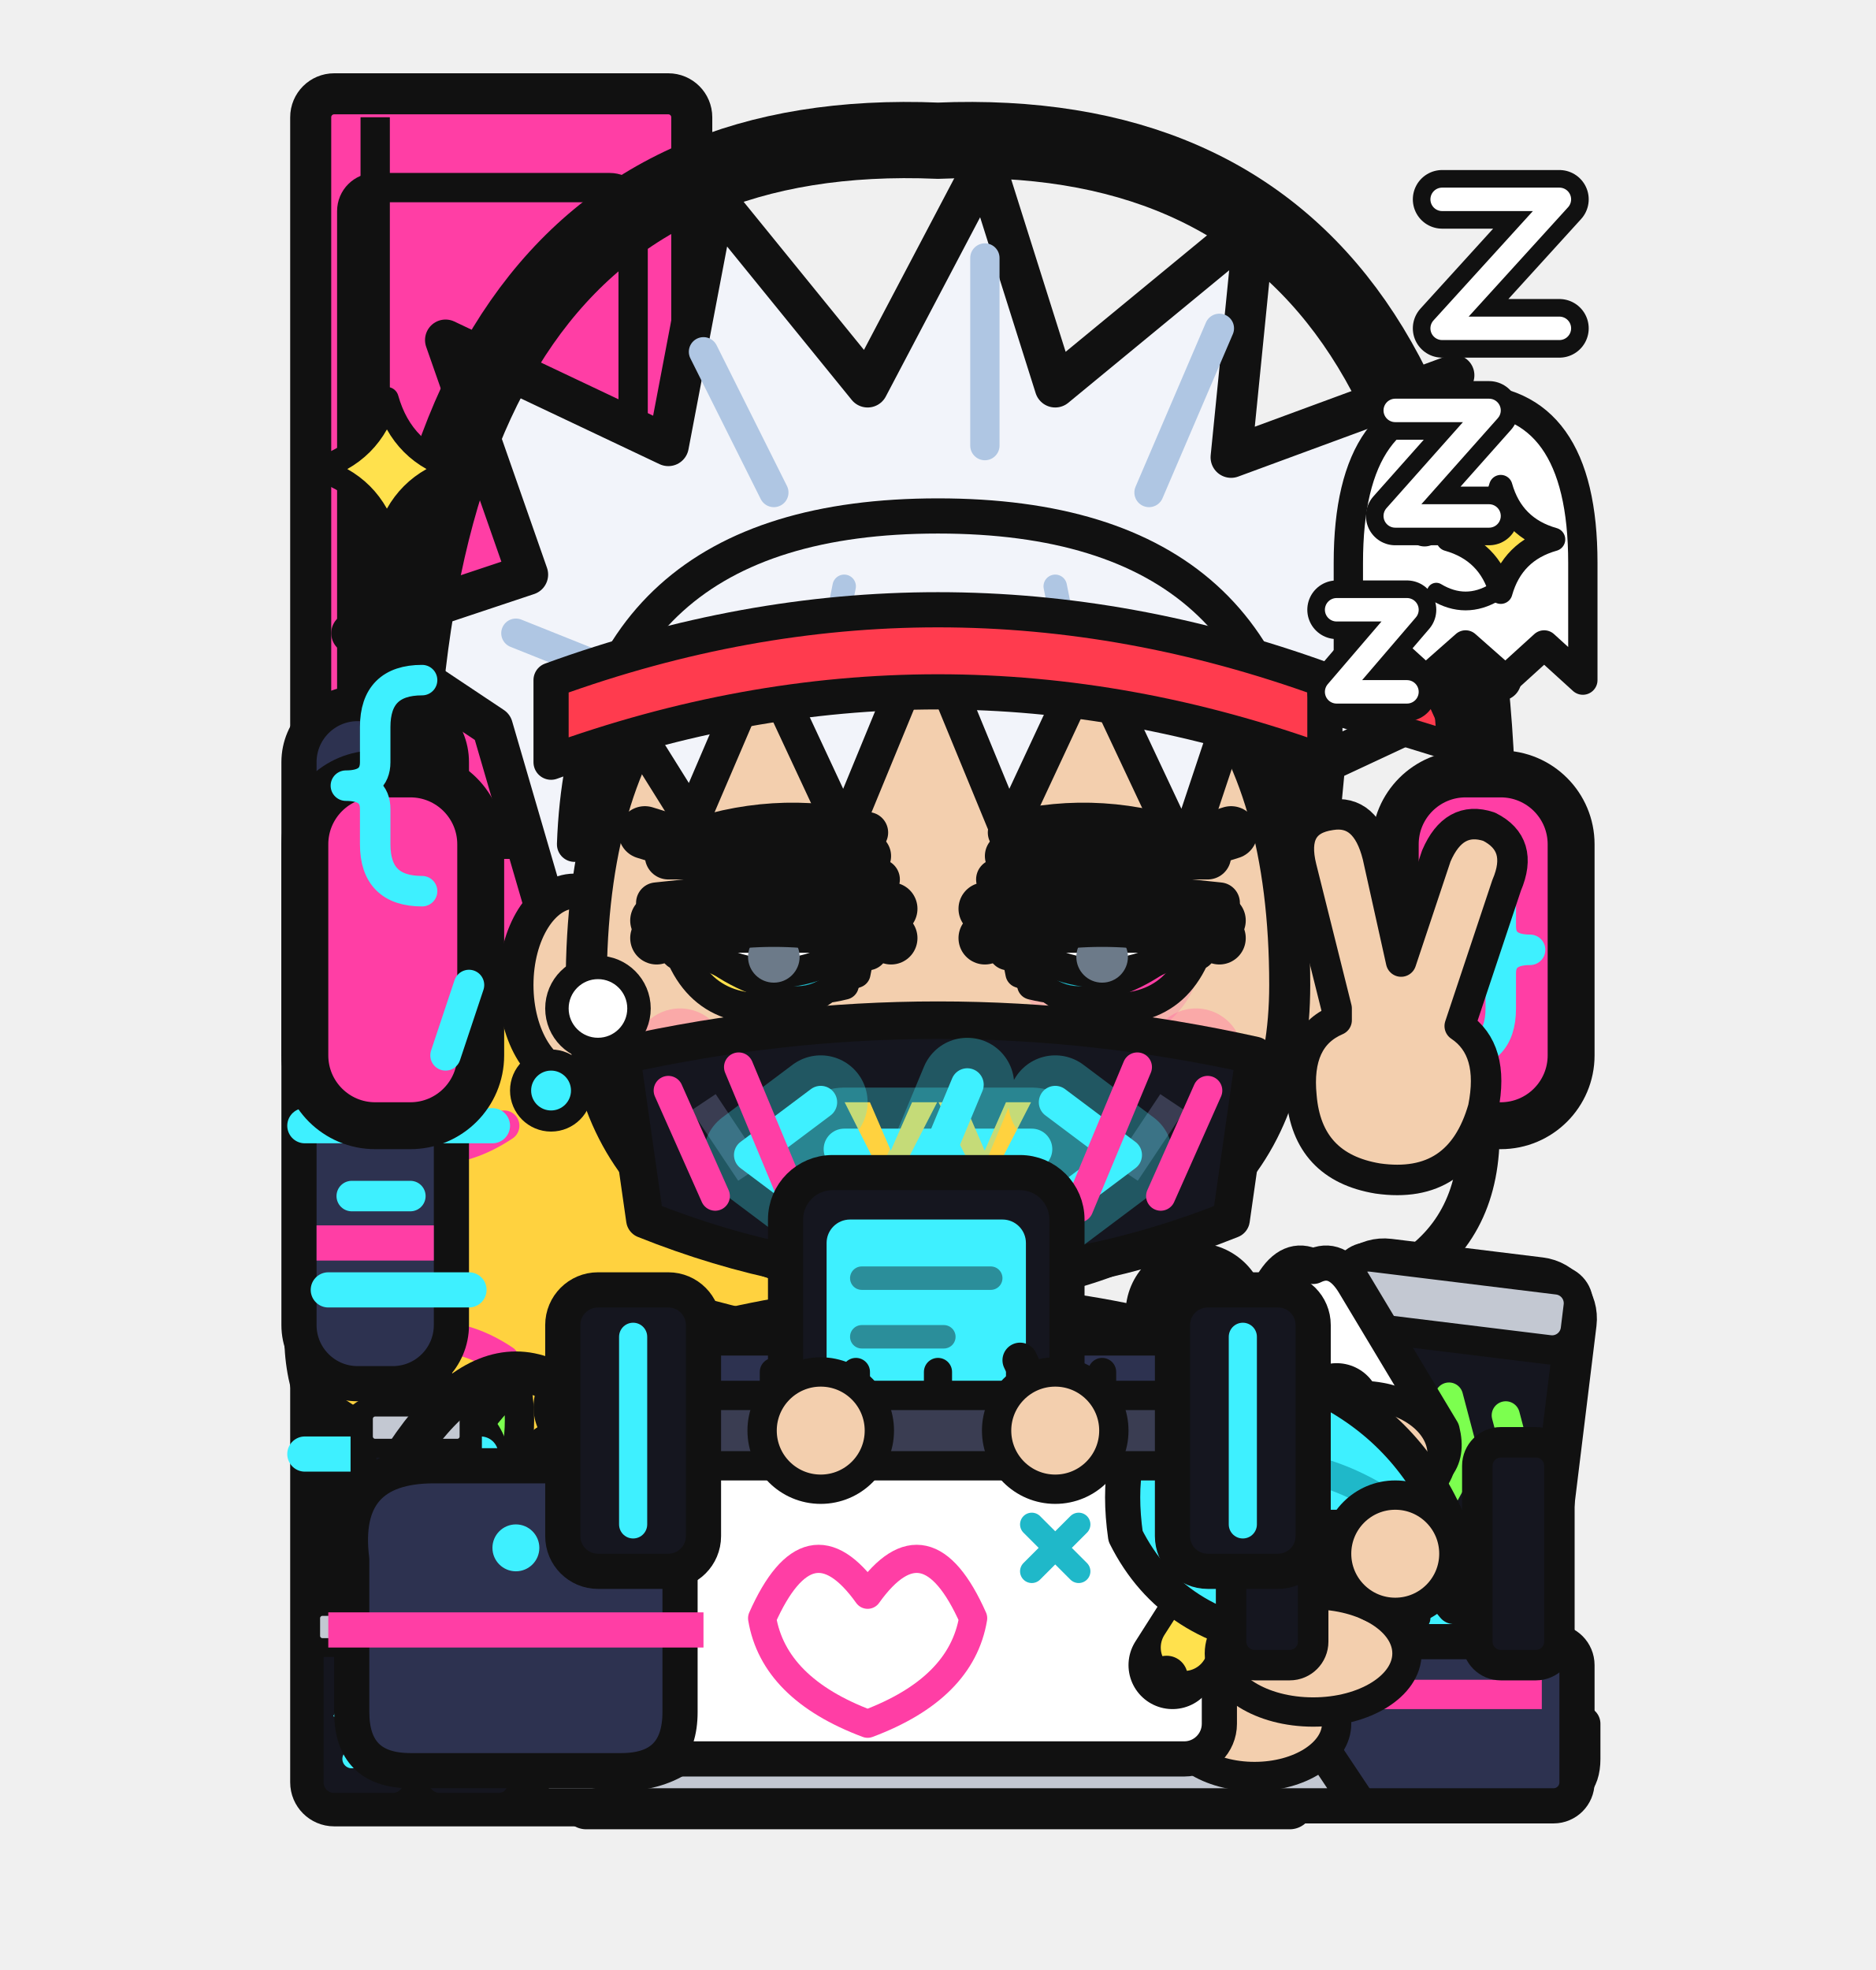
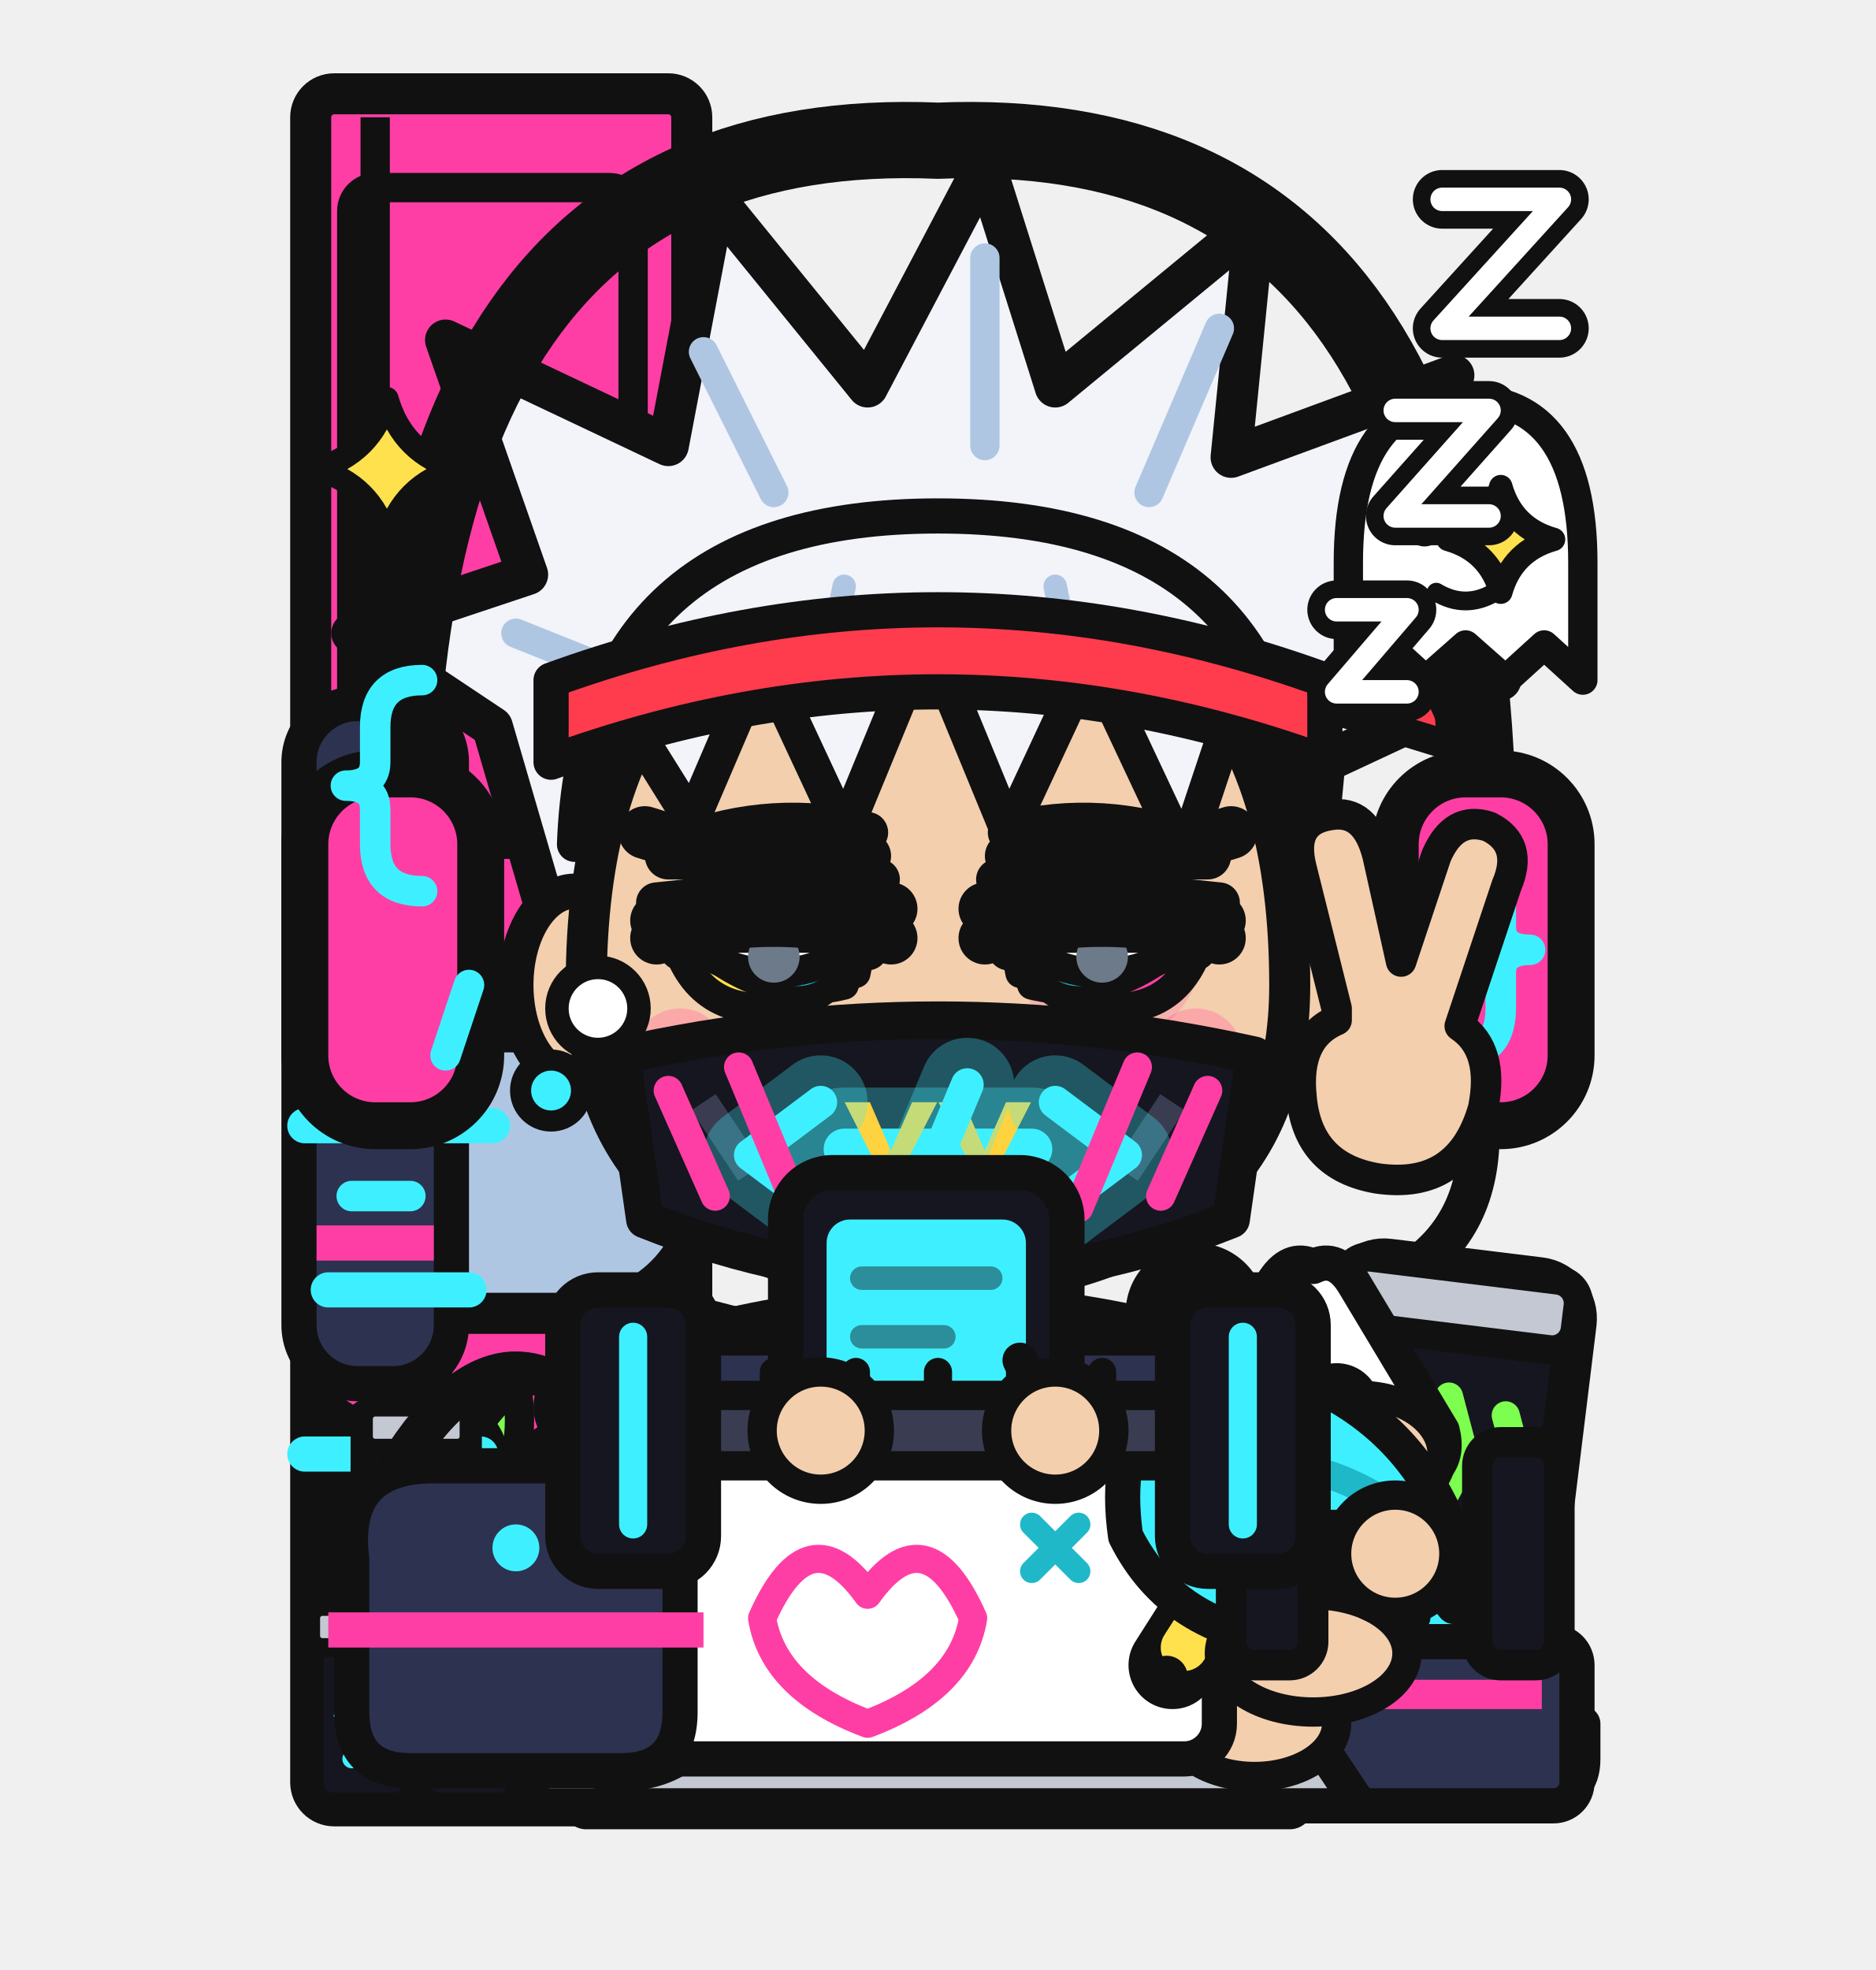
<svg xmlns="http://www.w3.org/2000/svg" viewBox="-20 -16 160 168" width="480" height="504">
  <g id="RUNNER">
    <g id="door">
      <rect x="6.5" y="-8" width="32.5" height="146" rx="2" fill="#FF3EA5" stroke="#111" stroke-width="3.5" />
      <rect x="10" y="0" width="24" height="56" rx="2" fill="none" stroke="#111" stroke-width="2.5" />
      <circle cx="33" cy="76" r="3" fill="#FFD23F" stroke="#111" stroke-width="2" />
    </g>
    <g id="pillow">
-       <rect x="6" y="68" width="50" height="46" rx="16" fill="#FFD23F" stroke="#111" stroke-width="3.5" />
-       <path d="M11 80 q6 4 12 0 M11 100 q6 -4 12 0" fill="none" stroke="#FF3EA5" stroke-width="2.6" stroke-linecap="round" />
-       <path d="M9.5 71 l3.5 4 M9.5 111 l3.5 -4" stroke="#111" stroke-width="2.5" stroke-linecap="round" />
+       <rect x="6" y="72" width="34" height="24" rx="11" fill="#AFC6E3" stroke="#111" stroke-width="3.5" />
    </g>
    <g id="room_plant">
      <g transform="translate(2 0)">
        <path d="M13 122 q-9 -6 -7 -18 q8 4 7 18z M13 122 q2 -14 9 -20 q2 10 -9 20z M13 122 q-3 -10 1 -24 q5 10 -1 24z" fill="#7CFF4F" stroke="#111" stroke-width="2.5" stroke-linejoin="round" />
        <path d="M6 122 h15 l-2 16 h-11z" fill="#FF3EA5" stroke="#111" stroke-width="3" stroke-linejoin="round" />
      </g>
    </g>
    <g id="room_bag">
      <g transform="translate(2 0)">
        <path d="M13.5 130 v5" stroke="#111" stroke-width="3" />
        <rect x="7" y="104" width="13" height="26" rx="5" fill="#FF3B4E" stroke="#111" stroke-width="3" />
        <path d="M8.5 112 h10" stroke="#fff" stroke-width="2.5" />
        <path d="M6 138 q7.5 -6 15 0z" fill="#2D3250" stroke="#111" stroke-width="3" stroke-linejoin="round" />
      </g>
    </g>
    <g id="heavy_bag">
      <path d="M12 -6 v50" stroke="#111" stroke-width="2.5" />
      <rect x="5.5" y="44" width="13" height="58" rx="5" fill="#2D3250" stroke="#111" stroke-width="3" />
      <path d="M7 56 h10 M7 90 h10" stroke="#FF3EA5" stroke-width="3" />
    </g>
    <g id="speed_lines">
      <path d="M7 66 h13 M6 80 h16 M8 94 h12 M6 108 h15" stroke="#3EF0FF" stroke-width="3" stroke-linecap="round" />
    </g>
    <g id="body">
      <g id="jacket">
        <path d="M30 138 L36 102 Q60 92 84 102 L90 138 Z" fill="#1B1C26" stroke="#111" stroke-width="4" stroke-linejoin="round" />
      </g>
      <g id="stripe_neon">
        <path d="M44 106 L60 122 L76 106" fill="none" stroke="#FF3EA5" stroke-width="3.5" stroke-linejoin="round" />
      </g>
      <g id="hood_collar">
        <path d="M30 104 Q60 92 90 104" fill="none" stroke="#111" stroke-width="9" stroke-linecap="round" />
        <path d="M30 104 Q60 92 90 104" fill="none" stroke="#2D3250" stroke-width="4.5" stroke-linecap="round" />
      </g>
    </g>
    <g id="hoodie_strings">
      <path d="M53 101 v12 M67 101 v12" stroke="#3EF0FF" stroke-width="2.5" stroke-linecap="round" />
      <circle cx="53" cy="114.5" r="2.2" fill="#3EF0FF" stroke="#111" stroke-width="1.5" />
      <circle cx="67" cy="114.5" r="2.2" fill="#3EF0FF" stroke="#111" stroke-width="1.5" />
    </g>
    <g id="towel">
      <path d="M36 104 Q60 92 84 104 L80 111 Q60 101 40 111Z" fill="#3EF0FF" stroke="#111" stroke-width="3" stroke-linejoin="round" />
      <path d="M37 105 l9 3 l-2 22 h-9z M83 105 l-9 3 l2 22 h9z" fill="#3EF0FF" stroke="#111" stroke-width="3" stroke-linejoin="round" />
      <path d="M36.5 124 h8.5 M75 124 h8.5" stroke="#fff" stroke-width="2.2" stroke-linecap="round" />
    </g>
    <g id="head">
      <g id="hair_back">
        <path d="M29 70 L22 46 L10 38 L25 33 L18 13 L37 22 L41 1 L54 17 L64 -2 L70 17 L87 3 L85 23 L104 16 L95 35 L108 42 L93 49 L91 70 Q60 40 29 70Z" fill="#F2F4FA" stroke="#111" stroke-width="3.5" stroke-linejoin="round" />
        <path d="M40 14 L46 26 M64 6 L64 22 M84 12 L78 26 M24 38 L34 42 M98 40 L88 44" stroke="#AFC6E3" stroke-width="2.5" stroke-linecap="round" />
      </g>
      <g id="ear_L">
        <ellipse cx="29" cy="68" rx="5" ry="8" fill="#F3CFAE" stroke="#111" stroke-width="3" />
      </g>
      <g id="ear_R">
        <ellipse cx="91" cy="68" rx="5" ry="8" fill="#F3CFAE" stroke="#111" stroke-width="3" />
      </g>
      <g id="face_base">
        <path d="M30 68 Q30 34 60 32 Q90 34 90 68 Q90 92 60 94 Q30 92 30 68Z" fill="#F3CFAE" stroke="#111" stroke-width="3.5" />
      </g>
      <g id="eyes">
        <g id="eyes_work">
          <path d="M37 63 L54 62 L53 67 Q45 70 38 64Z" fill="#fff" stroke="#111" stroke-width="2.5" stroke-linejoin="round" />
          <circle cx="47" cy="65.5" r="2.6" fill="#6C7A89" />
          <path d="M83 63 L66 62 L67 67 Q75 70 82 64Z" fill="#fff" stroke="#111" stroke-width="2.5" stroke-linejoin="round" />
          <circle cx="73" cy="65.5" r="2.6" fill="#6C7A89" />
          <g id="lids_work">
            <path d="M36 62.5 L55 61.5 M84 62.5 L65 61.5" stroke="#111" stroke-width="4.5" stroke-linecap="round" />
          </g>
          <g id="eyebags">
            <path d="M40 72 q6 2 12 0 M68 72 q6 2 12 0" fill="none" stroke="#B98B6E" stroke-width="2" stroke-linecap="round" />
          </g>
          <g id="brows_work">
            <path d="M38 56 h15 M82 56 h-15" stroke="#111" stroke-width="3.5" stroke-linecap="round" />
          </g>
        </g>
        <g id="eyes_chill">
          <path d="M38 65 q8 -6 16 0 M66 65 q8 -6 16 0" fill="none" stroke="#111" stroke-width="3.5" stroke-linecap="round" />
          <path d="M38 56 q8 -3 16 -1 M82 56 q-8 -3 -16 -1" stroke="#111" stroke-width="3.5" fill="none" stroke-linecap="round" />
          <circle cx="38" cy="74" r="4" fill="#FF8FA3" opacity=".6" />
          <circle cx="82" cy="74" r="4" fill="#FF8FA3" opacity=".6" />
        </g>
        <g id="eyes_box">
          <g id="cateye_L">
            <path d="M37 61 q8 -2 17 1 q-2 8 -9 8 q-7 0 -8 -9z" fill="#FFE14D" stroke="#111" stroke-width="2.6" />
            <path d="M45.5 61 v7" stroke="#111" stroke-width="3" stroke-linecap="round" />
          </g>
          <g id="cateye_R">
            <circle cx="74.5" cy="65" r="8" fill="#FF3EA5" opacity=".2" />
            <path d="M83 61 q-8 -2 -17 1 q2 8 9 8 q7 0 8 -9z" fill="#FF3EA5" stroke="#111" stroke-width="2.6" />
            <path d="M74.5 61 v7" stroke="#111" stroke-width="3" stroke-linecap="round" />
          </g>
          <g id="brows_box">
            <path d="M35 55 L56 61.5 M85 55 L64 61.5" stroke="#111" stroke-width="4.5" stroke-linecap="round" />
          </g>
        </g>
        <g id="eyes_money">
          <path d="M37 62 L54 60 L52 68 Q44 70 37 62Z" fill="#fff" stroke="#111" stroke-width="2.5" stroke-linejoin="round" />
          <circle cx="48" cy="64.5" r="3.6" fill="#1FB8C9" />
          <circle cx="48" cy="64.5" r="1.5" fill="#111" />
          <path d="M83 62 L66 60 L68 68 Q76 70 83 62Z" fill="#fff" stroke="#111" stroke-width="2.5" stroke-linejoin="round" />
          <circle cx="72" cy="64.5" r="3.6" fill="#1FB8C9" />
          <circle cx="72" cy="64.5" r="1.5" fill="#111" />
          <path d="M36 61 L55 59 M84 61 L65 59" stroke="#111" stroke-width="3.5" stroke-linecap="round" />
          <path d="M37 57 L54 57 M83 57 L66 57" stroke="#111" stroke-width="4" stroke-linecap="round" />
        </g>
        <g id="eye_glint">
          <circle cx="48" cy="64.4" r="1.1" fill="#fff" />
          <circle cx="72" cy="64.4" r="1.1" fill="#fff" />
        </g>
        <g id="eyes_sleepy">
          <path d="M38 64 Q46 70 54 64 Z" fill="#fff" stroke="#111" stroke-width="2.5" stroke-linejoin="round" />
          <circle cx="46" cy="65.6" r="2.2" fill="#6C7A89" />
          <path d="M82 64 Q74 70 66 64 Z" fill="#fff" stroke="#111" stroke-width="2.5" stroke-linejoin="round" />
          <circle cx="74" cy="65.6" r="2.2" fill="#6C7A89" />
          <path d="M36 64 Q46 61 56 64 M84 64 Q74 61 64 64" fill="none" stroke="#111" stroke-width="4.5" stroke-linecap="round" />
          <path d="M38 57 q8 3 16 2 M82 57 q-8 3 -16 2" fill="none" stroke="#111" stroke-width="3.2" stroke-linecap="round" />
        </g>
      </g>
      <g id="mouth">
        <g id="mouth_smile">
          <path d="M52 80 q8 6 16 0" fill="none" stroke="#111" stroke-width="3.2" stroke-linecap="round" />
        </g>
        <g id="mouth_fang">
          <path d="M52 83 h16" stroke="#111" stroke-width="3.2" stroke-linecap="round" />
          <path d="M64.5 83 l-2 5 l-2 -5z" fill="#fff" stroke="#111" stroke-width="1.5" stroke-linejoin="round" />
        </g>
        <g id="mouth_yawn">
          <ellipse cx="60" cy="85" rx="5.5" ry="7" fill="#111" />
          <path d="M55.5 89 q4.5 -3.5 9 0 q-4.5 3.5 -9 0z" fill="#FF8FA3" />
        </g>
      </g>
      <g id="mask">
        <g id="mask_up">
          <path d="M33 74 Q60 68 87 74 L85 88 Q60 98 35 88Z" fill="#15161F" stroke="#111" stroke-width="3.2" stroke-linejoin="round" />
          <g id="panel_lines">
            <path d="M40 78 l4 6 M80 78 l-4 6" stroke="#3A3D52" stroke-width="2.5" />
          </g>
          <g id="led">
            <g id="led_line">
              <path d="M52 82 h16" fill="none" stroke="#3EF0FF" stroke-width="10.5" stroke-linecap="round" stroke-linejoin="round" opacity=".3" />
              <path d="M52 82 h16" fill="none" stroke="#3EF0FF" stroke-width="3.5" stroke-linecap="round" stroke-linejoin="round" />
            </g>
            <g id="led_yen">
              <text x="60" y="88" text-anchor="middle" font-size="14" font-weight="700" font-family="sans-serif" fill="#FFD23F">¥¥</text>
            </g>
            <g id="led_code">
              <path d="M50 78 l-6 4.5 l6 4.5 M70 78 l6 4.5 l-6 4.5 M62.5 76.5 l-5 12" fill="none" stroke="#3EF0FF" stroke-width="8" stroke-linecap="round" stroke-linejoin="round" opacity=".3" />
              <path d="M50 78 l-6 4.5 l6 4.5 M70 78 l6 4.5 l-6 4.5 M62.5 76.5 l-5 12" fill="none" stroke="#3EF0FF" stroke-width="2.8" stroke-linecap="round" stroke-linejoin="round" />
            </g>
          </g>
        </g>
        <g id="mask_stripes">
          <path d="M37 77 l4 9 M43 75 l5 12 M83 77 l-4 9 M77 75 l-5 12" stroke="#FF3EA5" stroke-width="2.5" stroke-linecap="round" />
        </g>
        <g id="mask_down">
          <path d="M36 95 Q60 103 84 95 L82 101 Q60 109 38 101Z" fill="#15161F" stroke="#111" stroke-width="3" stroke-linejoin="round" />
        </g>
      </g>
      <g id="mask_stripes_down">
        <path d="M44 99 l1.5 3.5 M51 100.5 l1.5 4 M57 101 l1.5 4 M63 101 l1.5 4 M69 100.5 l1.5 4 M75 99 l1.5 3.5" stroke="#FF3EA5" stroke-width="2" stroke-linecap="round" />
      </g>
      <g id="hair_fringe">
        <path d="M29 56 Q30 28 60 28 Q90 28 91 56 L85 45 L81 57 L73 40 L66 55 L59 38 L52 55 L45 40 L39 54 L34 46Z" fill="#F2F4FA" stroke="#111" stroke-width="3" stroke-linejoin="round" />
        <path d="M52 34 L50 44 M70 34 L72 44" stroke="#AFC6E3" stroke-width="2" stroke-linecap="round" />
      </g>
      <g id="earring_neon">
        <circle cx="27" cy="77" r="2.6" fill="#3EF0FF" stroke="#111" stroke-width="1.8" />
      </g>
      <g id="earbud">
        <circle cx="31" cy="70" r="3.5" fill="#fff" stroke="#111" stroke-width="2" />
      </g>
      <g id="headband">
        <path d="M27 42 Q60 30 93 42 L93 49 Q60 37 27 49Z" fill="#FF3B4E" stroke="#111" stroke-width="3" stroke-linejoin="round" />
        <path d="M92 44 l13 4 l-5 -11" fill="#FF3B4E" stroke="#111" stroke-width="2.5" stroke-linejoin="round" />
      </g>
    </g>
    <g id="props">
      <g id="headset">
        <path d="M14 62 Q12 -6 60 -4 Q108 -6 106 62" fill="none" stroke="#111" stroke-width="6.5" />
        <g id="cup_L">
          <rect x="6" y="50" width="15" height="30" rx="6" fill="#FF3EA5" stroke="#111" stroke-width="4" />
        </g>
        <g id="cup_R">
          <rect x="99" y="50" width="15" height="30" rx="6" fill="#FF3EA5" stroke="#111" stroke-width="4" />
        </g>
        <g id="mic">
          <path d="M106 78 Q108 96 84 96" fill="none" stroke="#111" stroke-width="3.5" stroke-linecap="round" />
          <circle cx="82" cy="96" r="4.5" fill="#3EF0FF" stroke="#111" stroke-width="3" />
        </g>
      </g>
      <g id="glove_L">
        <g transform="translate(34 118)">
          <path d="M-13 0 a13 13 0 1 1 26 0 v5 a7 7 0 0 1 -7 7 h-12 a7 7 0 0 1 -7 -7z" fill="#FF3B4E" stroke="#111" stroke-width="3.5" />
          <path d="M-4 -8 q6 -3 10 2" fill="none" stroke="#fff" stroke-width="2.5" stroke-linecap="round" opacity=".7" />
          <rect x="-10" y="11" width="20" height="8" rx="2" fill="#fff" stroke="#111" stroke-width="3.5" />
        </g>
      </g>
      <g id="glove_R">
        <g transform="translate(86 118)">
          <path d="M-13 0 a13 13 0 1 1 26 0 v5 a7 7 0 0 1 -7 7 h-12 a7 7 0 0 1 -7 -7z" fill="#FF3B4E" stroke="#111" stroke-width="3.5" />
          <path d="M-4 -8 q6 -3 10 2" fill="none" stroke="#fff" stroke-width="2.5" stroke-linecap="round" opacity=".7" />
          <rect x="-10" y="11" width="20" height="8" rx="2" fill="#fff" stroke="#111" stroke-width="3.5" />
        </g>
      </g>
      <g id="monster_can">
        <g transform="translate(102 116) rotate(7)">
          <rect x="-10" y="-24" width="20" height="42" rx="3.5" fill="#15161F" stroke="#111" stroke-width="3.5" />
          <rect x="-10" y="-24" width="20" height="6" rx="2" fill="#C3C8D2" stroke="#111" stroke-width="2.5" />
          <path d="M-5 -12 l2 5 l-2 5 l2 5 l-1 6 M0 -13 l2 5 l-2 5 l2 5 l-1 7 M5 -12 l2 5 l-2 5 l2 5 l-1 6" fill="none" stroke="#7CFF4F" stroke-width="2.4" stroke-linecap="round" stroke-linejoin="round" />
          <path d="M-7 -16 v28" stroke="#fff" stroke-width="1.6" opacity=".35" />
        </g>
      </g>
      <g id="run_shoe">
        <path d="M90 126 q1 -9 9 -11 l5 6 q8 1 10 7 v3 h-24z" fill="#3EF0FF" stroke="#111" stroke-width="3" stroke-linejoin="round" />
        <path d="M89 131 h26 v3 q0 3 -3 3 h-20 q-3 0 -3 -3z" fill="#fff" stroke="#111" stroke-width="3" stroke-linejoin="round" />
        <path d="M97 119 l4 3 M99 116 l4 3" stroke="#111" stroke-width="2" stroke-linecap="round" />
      </g>
      <g id="chain_gold">
        <path d="M38 108 Q60 126 82 108" fill="none" stroke="#111" stroke-width="8" stroke-linecap="round" />
        <path d="M38 108 Q60 126 82 108" fill="none" stroke="#FFD23F" stroke-width="4" stroke-dasharray="5 3" stroke-linecap="round" />
        <g id="coin" transform="translate(60 120)">
          <circle r="7" fill="#FFD23F" stroke="#111" stroke-width="3" />
          <text y="4" text-anchor="middle" font-size="10" font-weight="700" font-family="sans-serif" fill="#111">¥</text>
        </g>
      </g>
      <g id="desk">
        <rect x="6.5" y="124" width="108" height="14" rx="2" fill="#2D3250" stroke="#111" stroke-width="3" />
        <path d="M9.5 128.5 h102" stroke="#FF3EA5" stroke-width="2.5" />
      </g>
      <g id="can_stack_one">
        <rect x="6.5" y="121" width="9" height="17" rx="2" fill="#15161F" stroke="#111" stroke-width="2.2" />
        <rect x="6.5" y="121" width="9" height="3.5" rx="1" fill="#C3C8D2" stroke="#111" stroke-width="1.6" />
        <path d="M11.0 127 l-1.5 3 l2 1 l-1.5 3" fill="none" stroke="#3EF0FF" stroke-width="1.6" stroke-linecap="round" />
      </g>
      <g id="can_stack_two">
        <rect x="15.5" y="121" width="9" height="17" rx="2" fill="#15161F" stroke="#111" stroke-width="2.2" />
        <rect x="15.5" y="121" width="9" height="3.5" rx="1" fill="#C3C8D2" stroke="#111" stroke-width="1.6" />
        <path d="M20.0 127 l-1.5 3 l2 1 l-1.5 3" fill="none" stroke="#3EF0FF" stroke-width="1.6" stroke-linecap="round" />
      </g>
      <g id="can_stack_three">
        <rect x="11" y="104" width="9" height="17" rx="2" fill="#15161F" stroke="#111" stroke-width="2.2" />
        <rect x="11" y="104" width="9" height="3.5" rx="1" fill="#C3C8D2" stroke="#111" stroke-width="1.6" />
        <path d="M15.5 110 l-1.5 3 l2 1 l-1.5 3" fill="none" stroke="#3EF0FF" stroke-width="1.6" stroke-linecap="round" />
      </g>
      <g id="laptop">
        <path d="M28 132 h64 l4 6 h-72z" fill="#C3C8D2" stroke="#111" stroke-width="3" stroke-linejoin="round" />
        <rect x="32" y="98" width="56" height="35" rx="3" fill="#2D3250" stroke="#111" stroke-width="3.2" />
        <path d="M62 107 l-6 9 h5 l-2 8 l7 -10 h-5z" fill="#3EF0FF" stroke="#111" stroke-width="1.5" stroke-linejoin="round" />
      </g>
      <g id="typing_hands">
        <ellipse cx="33" cy="131" rx="7" ry="4.5" fill="#F3CFAE" stroke="#111" stroke-width="2.5" />
        <ellipse cx="87" cy="131" rx="7" ry="4.5" fill="#F3CFAE" stroke="#111" stroke-width="2.5" />
      </g>
      <g id="soul">
        <g transform="translate(-2 0)">
          <path d="M97 32 q0 -14 10 -14 q10 0 10 14 v10 l-3.3 -3 l-3.3 3 l-3.4 -3 l-3.4 3 l-3.3 -3 l-3.3 3z" fill="#fff" stroke="#111" stroke-width="2.5" stroke-linejoin="round" />
          <circle cx="103.5" cy="29" r="1.6" fill="#111" />
          <circle cx="110.5" cy="29" r="1.6" fill="#111" />
          <path d="M104.5 34.5 q2.5 1.5 5 0" fill="none" stroke="#111" stroke-width="1.6" stroke-linecap="round" />
        </g>
      </g>
      <g id="code_bits">
        <path d="M16 42 q-4 0 -4 4 v3 q0 2 -2.5 2 q2.5 0 2.5 2 v3 q0 4 4 4 M104 56 q4 0 4 4 v3 q0 2 2.5 2 q-2.5 0 -2.5 2 v3 q0 4 -4 4 M18 74 l2 -6 M10 86 h5" fill="none" stroke="#3EF0FF" stroke-width="2.6" stroke-linecap="round" stroke-linejoin="round" />
      </g>
      <g id="phone">
        <rect x="47" y="84" width="24" height="36" rx="4" fill="#15161F" stroke="#111" stroke-width="3" />
        <rect x="50.5" y="88" width="17" height="27" rx="2" fill="#3EF0FF" />
      </g>
      <g id="phone_feed">
        <path d="M53.5 93 h11 M53.5 98 h7 M53.5 103 h11 M53.5 108 h6" stroke="#15161F" stroke-width="2" stroke-linecap="round" opacity=".45" />
      </g>
      <g id="phone_hand">
        <path d="M44 113 q0 10 10 10 h10 q10 0 10 -10 q-4 -5 -9 -1 h-12 q-5 -4 -9 1z" fill="#F3CFAE" stroke="#111" stroke-width="3" stroke-linejoin="round" />
        <path d="M66 112 q4 -6 1 -12" fill="none" stroke="#111" stroke-width="3" stroke-linecap="round" />
      </g>
      <g id="handheld">
        <rect x="36" y="106" width="48" height="20" rx="7" fill="#15161F" stroke="#111" stroke-width="3" />
        <path d="M43 106 a7 7 0 0 0 -7 7 v6 a7 7 0 0 0 7 7 h5 v-20z" fill="#FF3EA5" stroke="#111" stroke-width="2.5" stroke-linejoin="round" />
        <path d="M77 106 a7 7 0 0 1 7 7 v6 a7 7 0 0 1 -7 7 h-5 v-20z" fill="#3EF0FF" stroke="#111" stroke-width="2.5" stroke-linejoin="round" />
        <rect x="51" y="109.5" width="18" height="13" rx="1.5" fill="#3A3D52" />
        <path d="M55 118 h3 M62 114 h3 M58 120 h4" stroke="#7CFF4F" stroke-width="2.4" stroke-linecap="round" />
        <circle cx="42" cy="124" r="4.5" fill="#F3CFAE" stroke="#111" stroke-width="2.5" />
        <circle cx="78" cy="124" r="4.5" fill="#F3CFAE" stroke="#111" stroke-width="2.5" />
      </g>
      <g id="onigiri">
        <path d="M92 92 Q94 91 95.5 93.5 L103 106 Q104 110 99 110.5 L85 110.5 Q80 110 81.5 106 L88.5 93.5 Q90 91 92 92Z" fill="#fff" stroke="#111" stroke-width="3" stroke-linejoin="round" />
        <rect x="87" y="102" width="10" height="8.5" fill="#15161F" />
        <ellipse cx="92" cy="114" rx="9" ry="5.5" fill="#F3CFAE" stroke="#111" stroke-width="3" />
      </g>
      <g id="sketchbook">
        <rect x="34" y="104" width="50" height="30" rx="3" fill="#fff" stroke="#111" stroke-width="3" />
        <path d="M39 104 v-3 M46 104 v-3 M53 104 v-3 M60 104 v-3 M67 104 v-3 M74 104 v-3" stroke="#111" stroke-width="2.4" stroke-linecap="round" />
        <path d="M45 122 q4 -9 9 -2 q5 -7 9 2 q-1 6 -9 9 q-8 -3 -9 -9z" fill="none" stroke="#FF3EA5" stroke-width="2.4" stroke-linejoin="round" />
        <path d="M68 114 l4 4 M72 114 l-4 4" stroke="#1FB8C9" stroke-width="2" stroke-linecap="round" />
      </g>
      <g id="pencil">
        <path d="M80 126 L94 104" stroke="#111" stroke-width="7.5" stroke-linecap="round" />
        <path d="M81 124.5 L93.5 105" stroke="#FFE14D" stroke-width="4" stroke-linecap="round" />
        <circle cx="79.5" cy="127" r="1.8" fill="#111" />
        <ellipse cx="96" cy="108" rx="7" ry="5" fill="#F3CFAE" stroke="#111" stroke-width="2.5" />
      </g>
      <g id="cloth">
        <path d="M78 104 q8 -6 16 -1 q7 4 10 12 q-4 9 -14 9 q-10 -1 -14 -9 q-1 -7 2 -11z" fill="#3EF0FF" stroke="#111" stroke-width="3" stroke-linejoin="round" />
        <path d="M82 110 q8 -3 16 2 M81 117 q8 -2 17 2" fill="none" stroke="#1FB8C9" stroke-width="2.4" stroke-linecap="round" />
        <ellipse cx="92" cy="125" rx="8" ry="5" fill="#F3CFAE" stroke="#111" stroke-width="2.5" />
      </g>
      <g id="gym_bag">
        <g transform="translate(0 -4)">
          <path d="M14 113 q10 -16 20 0" fill="none" stroke="#111" stroke-width="3.5" stroke-linecap="round" />
          <path d="M10 121 q-1 -8 7 -8 h14 q8 0 7 8 v13 q0 5 -5 5 h-18 q-5 0 -5 -5z" fill="#2D3250" stroke="#111" stroke-width="3" stroke-linejoin="round" />
          <path d="M8 127 h32" stroke="#FF3EA5" stroke-width="3" />
          <circle cx="24" cy="120" r="2" fill="#3EF0FF" />
        </g>
      </g>
      <g id="hand_weight">
        <g transform="translate(0 -6)">
          <rect x="88" y="120" width="22" height="5" rx="2" fill="#3A3D52" stroke="#111" stroke-width="2.5" />
          <rect x="85" y="113" width="7" height="19" rx="2" fill="#15161F" stroke="#111" stroke-width="2.6" />
          <rect x="106" y="113" width="7" height="19" rx="2" fill="#15161F" stroke="#111" stroke-width="2.6" />
          <circle cx="99" cy="122.5" r="5" fill="#F3CFAE" stroke="#111" stroke-width="2.5" />
        </g>
      </g>
      <g id="peace_hand">
        <path d="M94 70 l-3 -12 q-1 -4 2.5 -4.5 q3 -0.5 4 3.5 l2 9 l3 -9 q1.5 -3.5 4.5 -2.5 q3 1.5 1.5 5 l-4 12 q3 2 2 7 q-2 7 -9 6 q-6 -1 -6.5 -7 q-0.5 -5 3 -6.5z" fill="#F3CFAE" stroke="#111" stroke-width="2.6" stroke-linejoin="round" />
      </g>
      <g id="dumbbell">
        <rect x="38" y="103" width="44" height="6" rx="2" fill="#3A3D52" stroke="#111" stroke-width="2.5" />
        <rect x="28" y="94" width="12" height="24" rx="3" fill="#15161F" stroke="#111" stroke-width="3" />
        <rect x="80" y="94" width="12" height="24" rx="3" fill="#15161F" stroke="#111" stroke-width="3" />
        <path d="M34 98 v16 M86 98 v16" stroke="#3EF0FF" stroke-width="2.4" stroke-linecap="round" />
        <circle cx="50" cy="106" r="5" fill="#F3CFAE" stroke="#111" stroke-width="2.5" />
        <circle cx="70" cy="106" r="5" fill="#F3CFAE" stroke="#111" stroke-width="2.5" />
      </g>
      <g id="sparkle">
        <path d="M13 18 Q14.32 22.68 19 24 Q14.32 25.32 13 30 Q11.68 25.32 7 24 Q11.68 22.68 13 18Z M108 25.5 Q108.99 29.01 112.5 30 Q108.99 30.99 108 34.5 Q107.01 30.99 103.5 30 Q107.01 29.01 108 25.5Z" fill="#FFE14D" stroke="#111" stroke-width="2" stroke-linejoin="round" />
      </g>
      <g id="zzz">
        <path d="M94 36 h6 l-6 7 h6 M99 19 h8 l-8 9 h8 M103 1 h10 l-10 11 h10" fill="none" stroke="#111" stroke-width="5" stroke-linecap="round" stroke-linejoin="round" />
        <path d="M94 36 h6 l-6 7 h6 M99 19 h8 l-8 9 h8 M103 1 h10 l-10 11 h10" fill="none" stroke="#fff" stroke-width="2" stroke-linecap="round" stroke-linejoin="round" />
      </g>
    </g>
  </g>
</svg>
